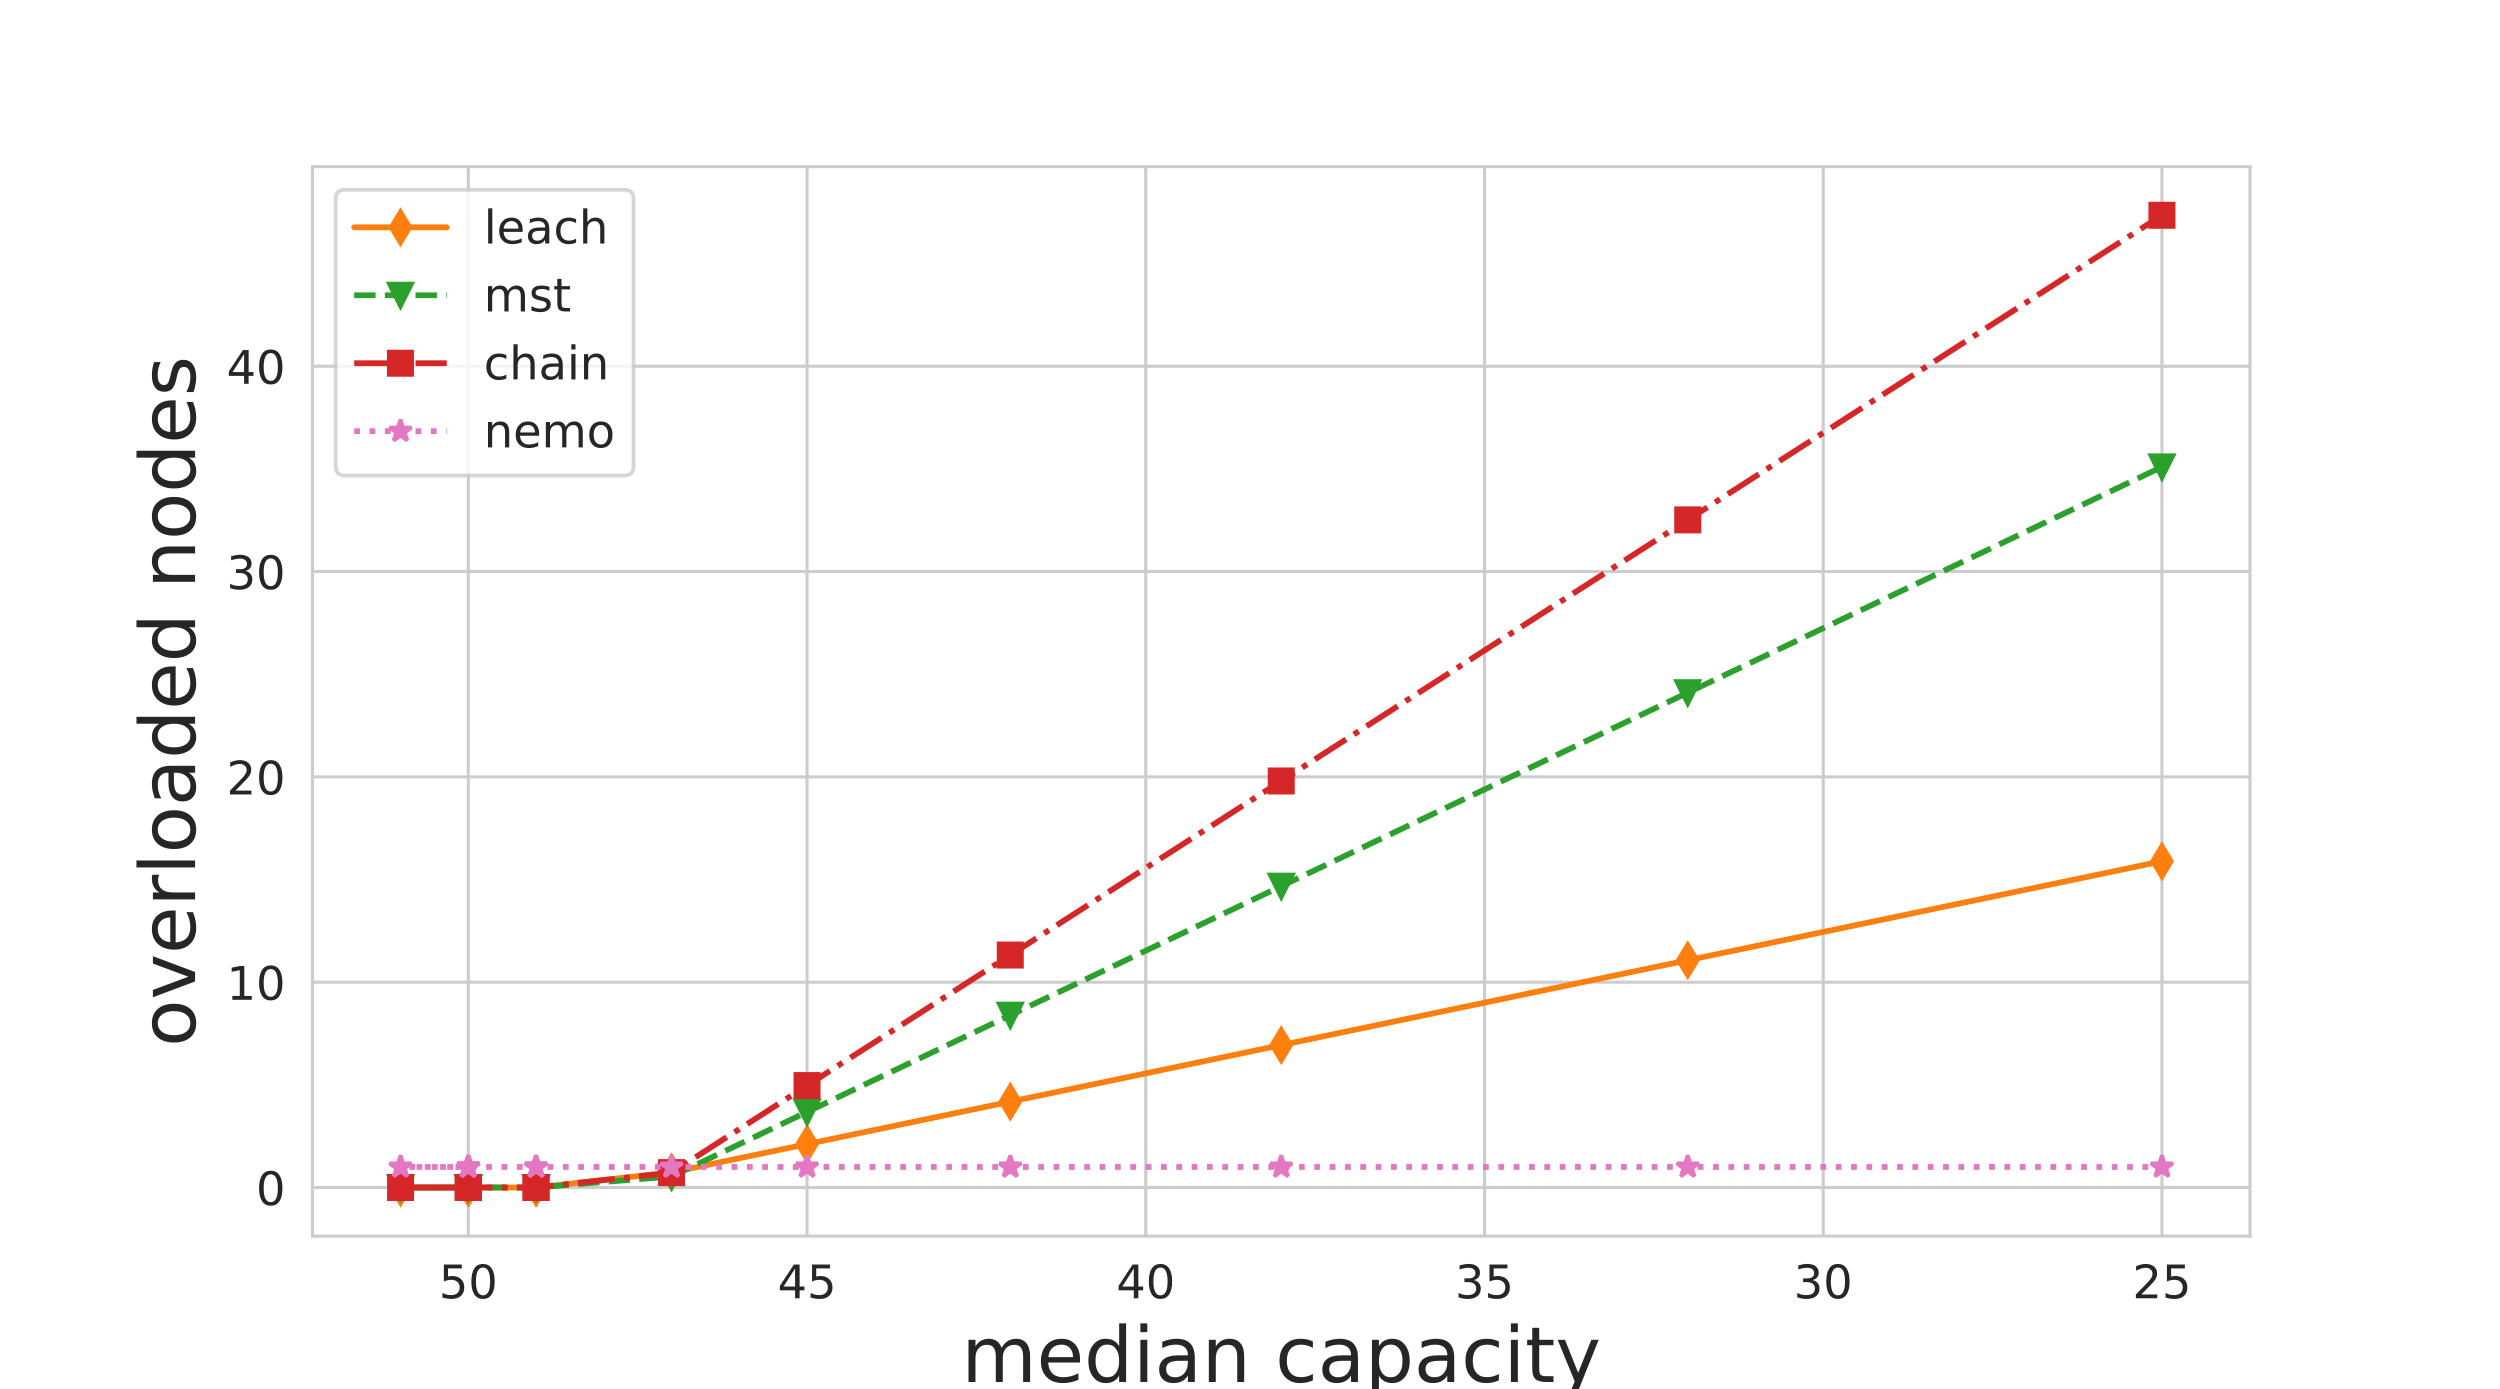
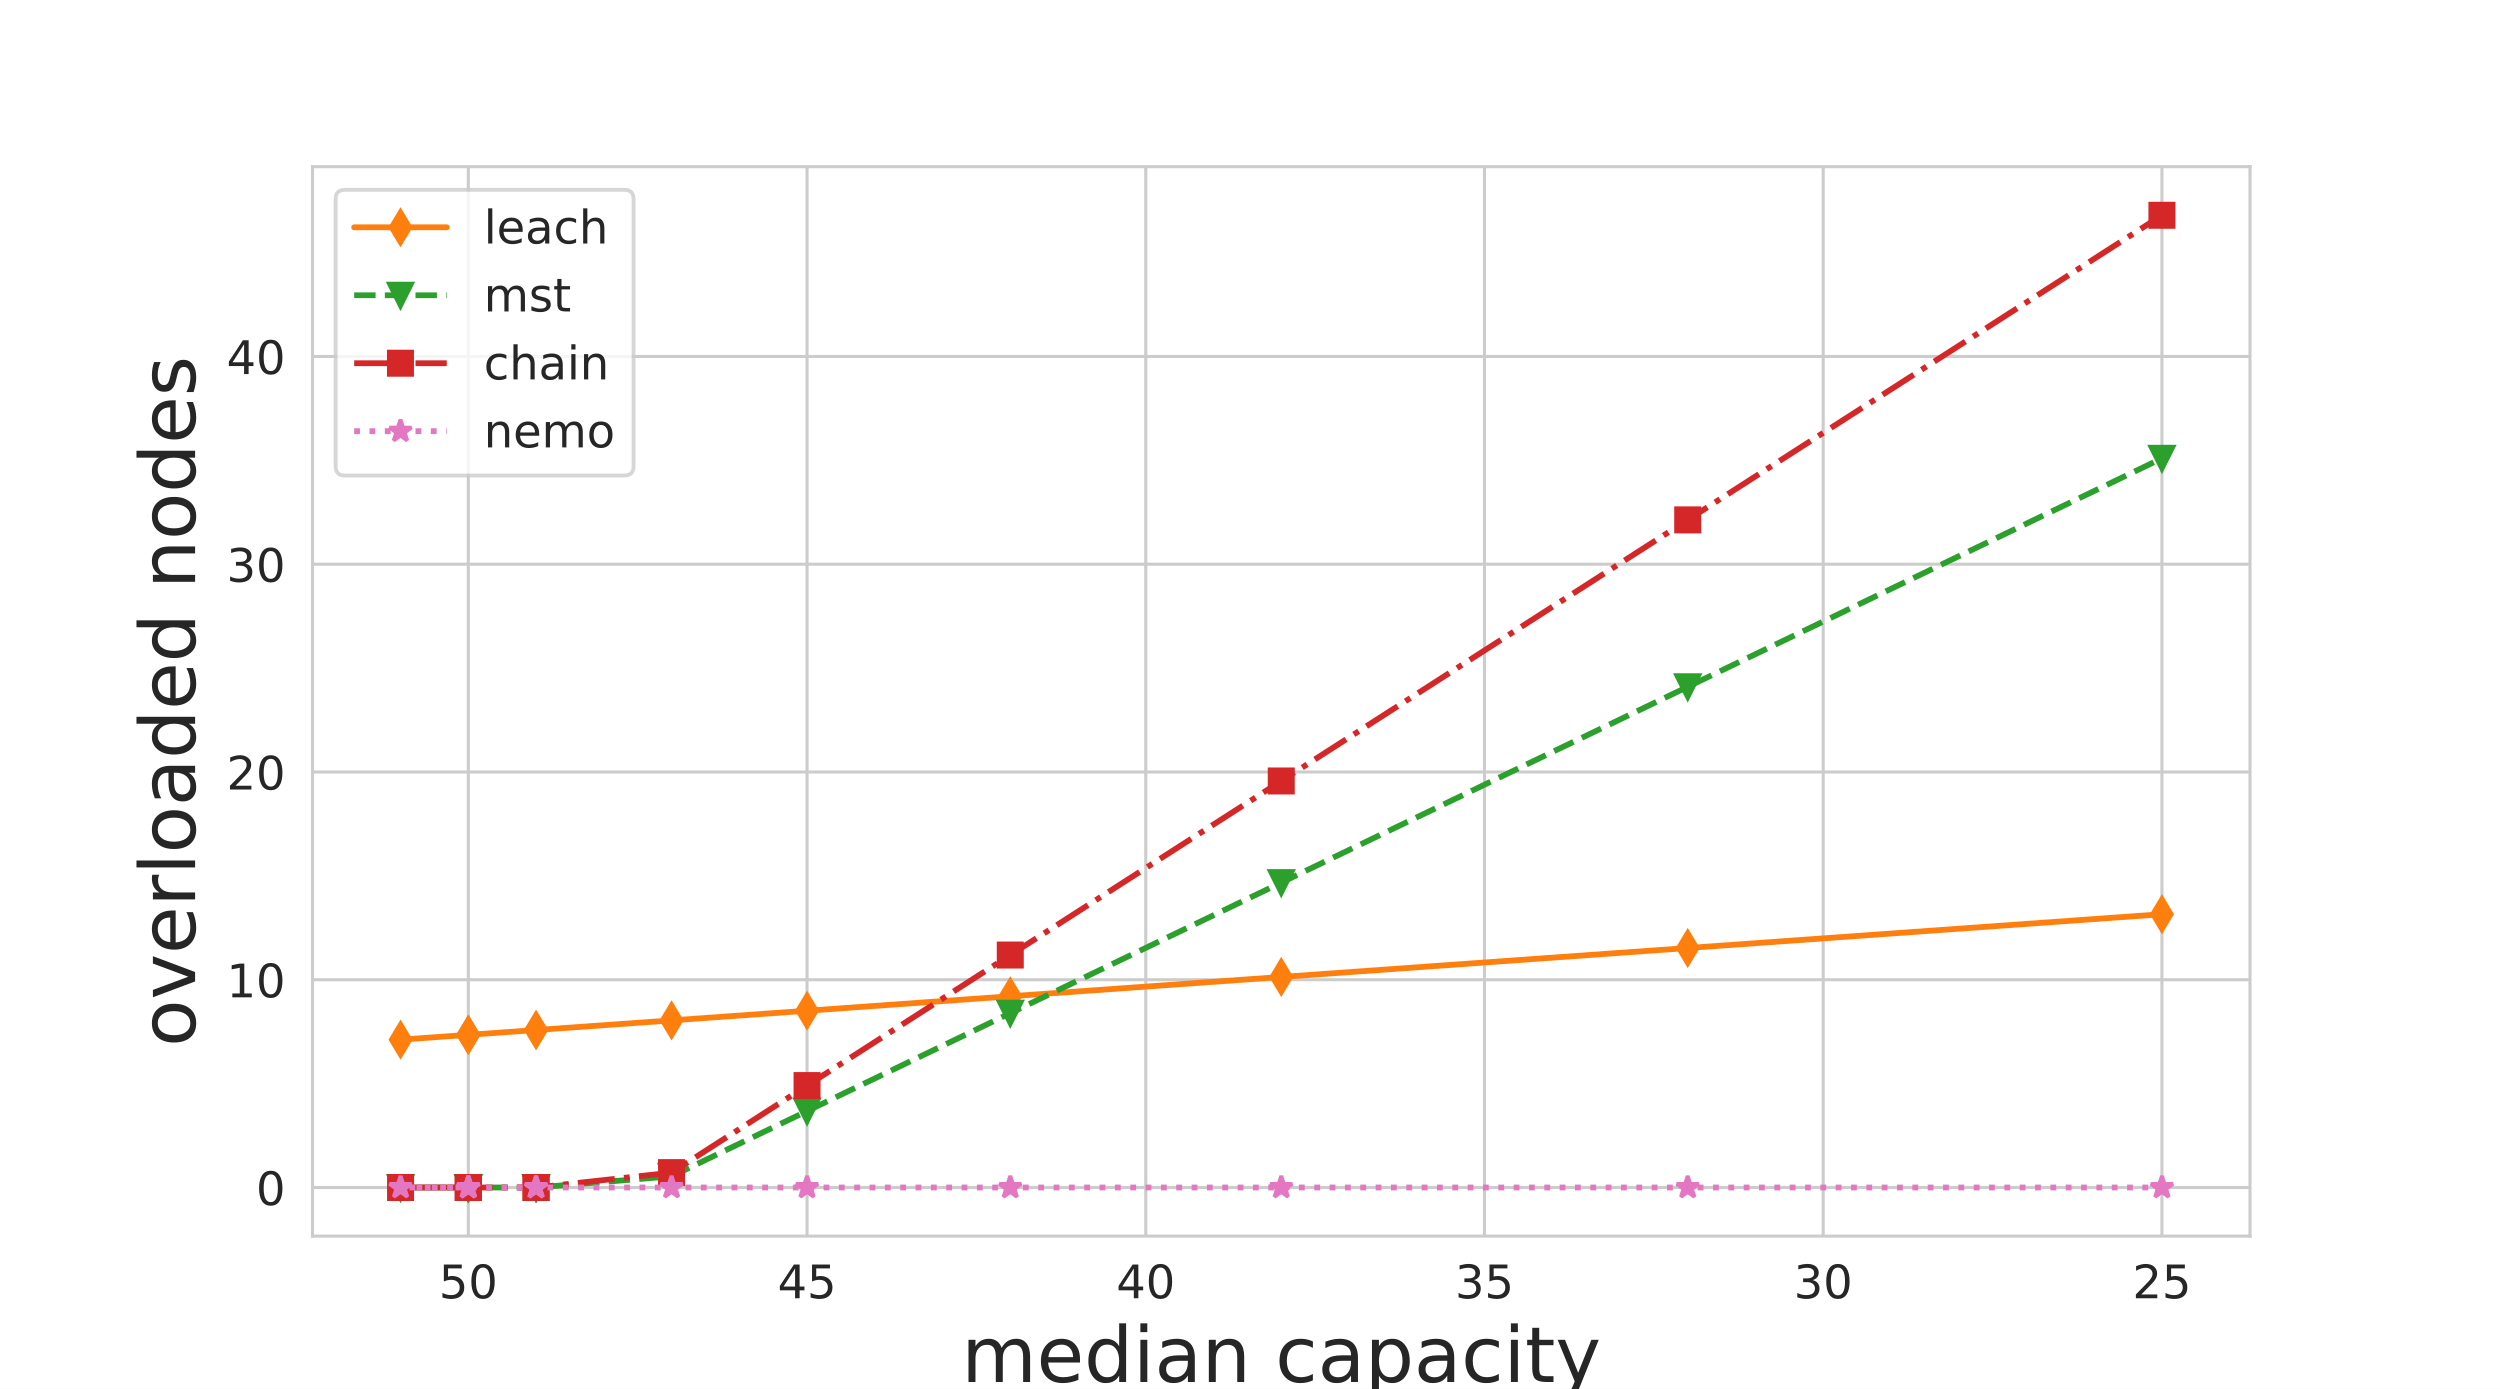
<svg xmlns="http://www.w3.org/2000/svg" xmlns:xlink="http://www.w3.org/1999/xlink" width="648pt" height="360pt" viewBox="0 0 648 360" version="1.1">
  <defs>
    <style type="text/css">*{stroke-linejoin: round; stroke-linecap: butt}</style>
  </defs>
  <g id="figure_1">
    <g id="patch_1">
      <path d="M 0 360  L 648 360  L 648 0  L 0 0  z " style="fill: #ffffff" />
    </g>
    <g id="axes_1">
      <g id="patch_2">
        <path d="M 81 320.4  L 583.2 320.4  L 583.2 43.2  L 81 43.2  z " style="fill: #ffffff" />
      </g>
      <g id="matplotlib.axis_1">
        <g id="xtick_1">
          <g id="line2d_1">
-             <path d="M 560.373 320.4  L 560.373 43.2  " clip-path="url(#p4b214f9a4f)" style="fill: none; stroke: #cccccc; stroke-width: 0.8; stroke-linecap: round" />
+             <path d="M 560.373 320.4  L 560.373 43.2  " clip-path="url(#p19c36b30d8)" style="fill: none; stroke: #cccccc; stroke-width: 0.8; stroke-linecap: round" />
          </g>
          <g id="text_1">
            <g style="fill: #262626" transform="translate(552.7377 336.5181) scale(0.12 -0.12)">
              <defs>
                <path id="DejaVuSans-32" d="M 1228 531  L 3431 531  L 3431 0  L 469 0  L 469 531  Q 828 903 1448 1529  Q 2069 2156 2228 2338  Q 2531 2678 2651 2914  Q 2772 3150 2772 3378  Q 2772 3750 2511 3984  Q 2250 4219 1831 4219  Q 1534 4219 1204 4116  Q 875 4013 500 3803  L 500 4441  Q 881 4594 1212 4672  Q 1544 4750 1819 4750  Q 2544 4750 2975 4387  Q 3406 4025 3406 3419  Q 3406 3131 3298 2873  Q 3191 2616 2906 2266  Q 2828 2175 2409 1742  Q 1991 1309 1228 531  z " transform="scale(0.015625)" />
                <path id="DejaVuSans-35" d="M 691 4666  L 3169 4666  L 3169 4134  L 1269 4134  L 1269 2991  Q 1406 3038 1543 3061  Q 1681 3084 1819 3084  Q 2600 3084 3056 2656  Q 3513 2228 3513 1497  Q 3513 744 3044 326  Q 2575 -91 1722 -91  Q 1428 -91 1123 -41  Q 819 9 494 109  L 494 744  Q 775 591 1075 516  Q 1375 441 1709 441  Q 2250 441 2565 725  Q 2881 1009 2881 1497  Q 2881 1984 2565 2268  Q 2250 2553 1709 2553  Q 1456 2553 1204 2497  Q 953 2441 691 2322  L 691 4666  z " transform="scale(0.015625)" />
              </defs>
              <use xlink:href="#DejaVuSans-32" />
              <use xlink:href="#DejaVuSans-35" x="63.623" />
            </g>
          </g>
        </g>
        <g id="xtick_2">
          <g id="line2d_2">
-             <path d="M 472.576 320.4  L 472.576 43.2  " clip-path="url(#p4b214f9a4f)" style="fill: none; stroke: #cccccc; stroke-width: 0.8; stroke-linecap: round" />
+             <path d="M 472.576 320.4  L 472.576 43.2  " clip-path="url(#p19c36b30d8)" style="fill: none; stroke: #cccccc; stroke-width: 0.8; stroke-linecap: round" />
          </g>
          <g id="text_2">
            <g style="fill: #262626" transform="translate(464.9405 336.5181) scale(0.12 -0.12)">
              <defs>
                <path id="DejaVuSans-33" d="M 2597 2516  Q 3050 2419 3304 2112  Q 3559 1806 3559 1356  Q 3559 666 3084 287  Q 2609 -91 1734 -91  Q 1441 -91 1130 -33  Q 819 25 488 141  L 488 750  Q 750 597 1062 519  Q 1375 441 1716 441  Q 2309 441 2620 675  Q 2931 909 2931 1356  Q 2931 1769 2642 2001  Q 2353 2234 1838 2234  L 1294 2234  L 1294 2753  L 1863 2753  Q 2328 2753 2575 2939  Q 2822 3125 2822 3475  Q 2822 3834 2567 4026  Q 2313 4219 1838 4219  Q 1578 4219 1281 4162  Q 984 4106 628 3988  L 628 4550  Q 988 4650 1302 4700  Q 1616 4750 1894 4750  Q 2613 4750 3031 4423  Q 3450 4097 3450 3541  Q 3450 3153 3228 2886  Q 3006 2619 2597 2516  z " transform="scale(0.015625)" />
                <path id="DejaVuSans-30" d="M 2034 4250  Q 1547 4250 1301 3770  Q 1056 3291 1056 2328  Q 1056 1369 1301 889  Q 1547 409 2034 409  Q 2525 409 2770 889  Q 3016 1369 3016 2328  Q 3016 3291 2770 3770  Q 2525 4250 2034 4250  z M 2034 4750  Q 2819 4750 3233 4129  Q 3647 3509 3647 2328  Q 3647 1150 3233 529  Q 2819 -91 2034 -91  Q 1250 -91 836 529  Q 422 1150 422 2328  Q 422 3509 836 4129  Q 1250 4750 2034 4750  z " transform="scale(0.015625)" />
              </defs>
              <use xlink:href="#DejaVuSans-33" />
              <use xlink:href="#DejaVuSans-30" x="63.623" />
            </g>
          </g>
        </g>
        <g id="xtick_3">
          <g id="line2d_3">
-             <path d="M 384.778 320.4  L 384.778 43.2  " clip-path="url(#p4b214f9a4f)" style="fill: none; stroke: #cccccc; stroke-width: 0.8; stroke-linecap: round" />
+             <path d="M 384.778 320.4  L 384.778 43.2  " clip-path="url(#p19c36b30d8)" style="fill: none; stroke: #cccccc; stroke-width: 0.8; stroke-linecap: round" />
          </g>
          <g id="text_3">
            <g style="fill: #262626" transform="translate(377.1433 336.5181) scale(0.12 -0.12)">
              <use xlink:href="#DejaVuSans-33" />
              <use xlink:href="#DejaVuSans-35" x="63.623" />
            </g>
          </g>
        </g>
        <g id="xtick_4">
          <g id="line2d_4">
-             <path d="M 296.981 320.4  L 296.981 43.2  " clip-path="url(#p4b214f9a4f)" style="fill: none; stroke: #cccccc; stroke-width: 0.8; stroke-linecap: round" />
+             <path d="M 296.981 320.4  L 296.981 43.2  " clip-path="url(#p19c36b30d8)" style="fill: none; stroke: #cccccc; stroke-width: 0.8; stroke-linecap: round" />
          </g>
          <g id="text_4">
            <g style="fill: #262626" transform="translate(289.3461 336.5181) scale(0.12 -0.12)">
              <defs>
                <path id="DejaVuSans-34" d="M 2419 4116  L 825 1625  L 2419 1625  L 2419 4116  z M 2253 4666  L 3047 4666  L 3047 1625  L 3713 1625  L 3713 1100  L 3047 1100  L 3047 0  L 2419 0  L 2419 1100  L 313 1100  L 313 1709  L 2253 4666  z " transform="scale(0.015625)" />
              </defs>
              <use xlink:href="#DejaVuSans-34" />
              <use xlink:href="#DejaVuSans-30" x="63.623" />
            </g>
          </g>
        </g>
        <g id="xtick_5">
          <g id="line2d_5">
-             <path d="M 209.184 320.4  L 209.184 43.2  " clip-path="url(#p4b214f9a4f)" style="fill: none; stroke: #cccccc; stroke-width: 0.8; stroke-linecap: round" />
+             <path d="M 209.184 320.4  L 209.184 43.2  " clip-path="url(#p19c36b30d8)" style="fill: none; stroke: #cccccc; stroke-width: 0.8; stroke-linecap: round" />
          </g>
          <g id="text_5">
            <g style="fill: #262626" transform="translate(201.5489 336.5181) scale(0.12 -0.12)">
              <use xlink:href="#DejaVuSans-34" />
              <use xlink:href="#DejaVuSans-35" x="63.623" />
            </g>
          </g>
        </g>
        <g id="xtick_6">
          <g id="line2d_6">
-             <path d="M 121.387 320.4  L 121.387 43.2  " clip-path="url(#p4b214f9a4f)" style="fill: none; stroke: #cccccc; stroke-width: 0.8; stroke-linecap: round" />
+             <path d="M 121.387 320.4  L 121.387 43.2  " clip-path="url(#p19c36b30d8)" style="fill: none; stroke: #cccccc; stroke-width: 0.8; stroke-linecap: round" />
          </g>
          <g id="text_6">
            <g style="fill: #262626" transform="translate(113.7517 336.5181) scale(0.12 -0.12)">
              <use xlink:href="#DejaVuSans-35" />
              <use xlink:href="#DejaVuSans-30" x="63.623" />
            </g>
          </g>
        </g>
        <g id="text_7">
          <g style="fill: #262626" transform="translate(249.2172 358.2106) scale(0.2 -0.2)">
            <defs>
              <path id="DejaVuSans-6d" d="M 3328 2828  Q 3544 3216 3844 3400  Q 4144 3584 4550 3584  Q 5097 3584 5394 3201  Q 5691 2819 5691 2113  L 5691 0  L 5113 0  L 5113 2094  Q 5113 2597 4934 2840  Q 4756 3084 4391 3084  Q 3944 3084 3684 2787  Q 3425 2491 3425 1978  L 3425 0  L 2847 0  L 2847 2094  Q 2847 2600 2669 2842  Q 2491 3084 2119 3084  Q 1678 3084 1418 2786  Q 1159 2488 1159 1978  L 1159 0  L 581 0  L 581 3500  L 1159 3500  L 1159 2956  Q 1356 3278 1631 3431  Q 1906 3584 2284 3584  Q 2666 3584 2933 3390  Q 3200 3197 3328 2828  z " transform="scale(0.015625)" />
              <path id="DejaVuSans-65" d="M 3597 1894  L 3597 1613  L 953 1613  Q 991 1019 1311 708  Q 1631 397 2203 397  Q 2534 397 2845 478  Q 3156 559 3463 722  L 3463 178  Q 3153 47 2828 -22  Q 2503 -91 2169 -91  Q 1331 -91 842 396  Q 353 884 353 1716  Q 353 2575 817 3079  Q 1281 3584 2069 3584  Q 2775 3584 3186 3129  Q 3597 2675 3597 1894  z M 3022 2063  Q 3016 2534 2758 2815  Q 2500 3097 2075 3097  Q 1594 3097 1305 2825  Q 1016 2553 972 2059  L 3022 2063  z " transform="scale(0.015625)" />
              <path id="DejaVuSans-64" d="M 2906 2969  L 2906 4863  L 3481 4863  L 3481 0  L 2906 0  L 2906 525  Q 2725 213 2448 61  Q 2172 -91 1784 -91  Q 1150 -91 751 415  Q 353 922 353 1747  Q 353 2572 751 3078  Q 1150 3584 1784 3584  Q 2172 3584 2448 3432  Q 2725 3281 2906 2969  z M 947 1747  Q 947 1113 1208 752  Q 1469 391 1925 391  Q 2381 391 2643 752  Q 2906 1113 2906 1747  Q 2906 2381 2643 2742  Q 2381 3103 1925 3103  Q 1469 3103 1208 2742  Q 947 2381 947 1747  z " transform="scale(0.015625)" />
              <path id="DejaVuSans-69" d="M 603 3500  L 1178 3500  L 1178 0  L 603 0  L 603 3500  z M 603 4863  L 1178 4863  L 1178 4134  L 603 4134  L 603 4863  z " transform="scale(0.015625)" />
              <path id="DejaVuSans-61" d="M 2194 1759  Q 1497 1759 1228 1600  Q 959 1441 959 1056  Q 959 750 1161 570  Q 1363 391 1709 391  Q 2188 391 2477 730  Q 2766 1069 2766 1631  L 2766 1759  L 2194 1759  z M 3341 1997  L 3341 0  L 2766 0  L 2766 531  Q 2569 213 2275 61  Q 1981 -91 1556 -91  Q 1019 -91 701 211  Q 384 513 384 1019  Q 384 1609 779 1909  Q 1175 2209 1959 2209  L 2766 2209  L 2766 2266  Q 2766 2663 2505 2880  Q 2244 3097 1772 3097  Q 1472 3097 1187 3025  Q 903 2953 641 2809  L 641 3341  Q 956 3463 1253 3523  Q 1550 3584 1831 3584  Q 2591 3584 2966 3190  Q 3341 2797 3341 1997  z " transform="scale(0.015625)" />
              <path id="DejaVuSans-6e" d="M 3513 2113  L 3513 0  L 2938 0  L 2938 2094  Q 2938 2591 2744 2837  Q 2550 3084 2163 3084  Q 1697 3084 1428 2787  Q 1159 2491 1159 1978  L 1159 0  L 581 0  L 581 3500  L 1159 3500  L 1159 2956  Q 1366 3272 1645 3428  Q 1925 3584 2291 3584  Q 2894 3584 3203 3211  Q 3513 2838 3513 2113  z " transform="scale(0.015625)" />
              <path id="DejaVuSans-20" transform="scale(0.015625)" />
              <path id="DejaVuSans-63" d="M 3122 3366  L 3122 2828  Q 2878 2963 2633 3030  Q 2388 3097 2138 3097  Q 1578 3097 1268 2742  Q 959 2388 959 1747  Q 959 1106 1268 751  Q 1578 397 2138 397  Q 2388 397 2633 464  Q 2878 531 3122 666  L 3122 134  Q 2881 22 2623 -34  Q 2366 -91 2075 -91  Q 1284 -91 818 406  Q 353 903 353 1747  Q 353 2603 823 3093  Q 1294 3584 2113 3584  Q 2378 3584 2631 3529  Q 2884 3475 3122 3366  z " transform="scale(0.015625)" />
              <path id="DejaVuSans-70" d="M 1159 525  L 1159 -1331  L 581 -1331  L 581 3500  L 1159 3500  L 1159 2969  Q 1341 3281 1617 3432  Q 1894 3584 2278 3584  Q 2916 3584 3314 3078  Q 3713 2572 3713 1747  Q 3713 922 3314 415  Q 2916 -91 2278 -91  Q 1894 -91 1617 61  Q 1341 213 1159 525  z M 3116 1747  Q 3116 2381 2855 2742  Q 2594 3103 2138 3103  Q 1681 3103 1420 2742  Q 1159 2381 1159 1747  Q 1159 1113 1420 752  Q 1681 391 2138 391  Q 2594 391 2855 752  Q 3116 1113 3116 1747  z " transform="scale(0.015625)" />
              <path id="DejaVuSans-74" d="M 1172 4494  L 1172 3500  L 2356 3500  L 2356 3053  L 1172 3053  L 1172 1153  Q 1172 725 1289 603  Q 1406 481 1766 481  L 2356 481  L 2356 0  L 1766 0  Q 1100 0 847 248  Q 594 497 594 1153  L 594 3053  L 172 3053  L 172 3500  L 594 3500  L 594 4494  L 1172 4494  z " transform="scale(0.015625)" />
              <path id="DejaVuSans-79" d="M 2059 -325  Q 1816 -950 1584 -1140  Q 1353 -1331 966 -1331  L 506 -1331  L 506 -850  L 844 -850  Q 1081 -850 1212 -737  Q 1344 -625 1503 -206  L 1606 56  L 191 3500  L 800 3500  L 1894 763  L 2988 3500  L 3597 3500  L 2059 -325  z " transform="scale(0.015625)" />
            </defs>
            <use xlink:href="#DejaVuSans-6d" />
            <use xlink:href="#DejaVuSans-65" x="97.412" />
            <use xlink:href="#DejaVuSans-64" x="158.936" />
            <use xlink:href="#DejaVuSans-69" x="222.412" />
            <use xlink:href="#DejaVuSans-61" x="250.195" />
            <use xlink:href="#DejaVuSans-6e" x="311.475" />
            <use xlink:href="#DejaVuSans-20" x="374.854" />
            <use xlink:href="#DejaVuSans-63" x="406.641" />
            <use xlink:href="#DejaVuSans-61" x="461.621" />
            <use xlink:href="#DejaVuSans-70" x="522.9" />
            <use xlink:href="#DejaVuSans-61" x="586.377" />
            <use xlink:href="#DejaVuSans-63" x="647.656" />
            <use xlink:href="#DejaVuSans-69" x="702.637" />
            <use xlink:href="#DejaVuSans-74" x="730.42" />
            <use xlink:href="#DejaVuSans-79" x="769.629" />
          </g>
        </g>
      </g>
      <g id="matplotlib.axis_2">
        <g id="ytick_1">
          <g id="line2d_7">
-             <path d="M 81 307.8  L 583.2 307.8  " clip-path="url(#p4b214f9a4f)" style="fill: none; stroke: #cccccc; stroke-width: 0.8; stroke-linecap: round" />
+             <path d="M 81 307.8  L 583.2 307.8  " clip-path="url(#p19c36b30d8)" style="fill: none; stroke: #cccccc; stroke-width: 0.8; stroke-linecap: round" />
          </g>
          <g id="text_8">
            <g style="fill: #262626" transform="translate(66.365 312.3591) scale(0.12 -0.12)">
              <use xlink:href="#DejaVuSans-30" />
            </g>
          </g>
        </g>
        <g id="ytick_2">
          <g id="line2d_8">
-             <path d="M 81 254.582  L 583.2 254.582  " clip-path="url(#p4b214f9a4f)" style="fill: none; stroke: #cccccc; stroke-width: 0.8; stroke-linecap: round" />
+             <path d="M 81 253.948  L 583.2 253.948  " clip-path="url(#p19c36b30d8)" style="fill: none; stroke: #cccccc; stroke-width: 0.8; stroke-linecap: round" />
          </g>
          <g id="text_9">
-             <g style="fill: #262626" transform="translate(58.73 259.141) scale(0.12 -0.12)">
+             <g style="fill: #262626" transform="translate(58.73 258.5075) scale(0.12 -0.12)">
              <defs>
                <path id="DejaVuSans-31" d="M 794 531  L 1825 531  L 1825 4091  L 703 3866  L 703 4441  L 1819 4666  L 2450 4666  L 2450 531  L 3481 531  L 3481 0  L 794 0  L 794 531  z " transform="scale(0.015625)" />
              </defs>
              <use xlink:href="#DejaVuSans-31" />
              <use xlink:href="#DejaVuSans-30" x="63.623" />
            </g>
          </g>
        </g>
        <g id="ytick_3">
          <g id="line2d_9">
-             <path d="M 81 201.364  L 583.2 201.364  " clip-path="url(#p4b214f9a4f)" style="fill: none; stroke: #cccccc; stroke-width: 0.8; stroke-linecap: round" />
+             <path d="M 81 200.097  L 583.2 200.097  " clip-path="url(#p19c36b30d8)" style="fill: none; stroke: #cccccc; stroke-width: 0.8; stroke-linecap: round" />
          </g>
          <g id="text_10">
-             <g style="fill: #262626" transform="translate(58.73 205.923) scale(0.12 -0.12)">
+             <g style="fill: #262626" transform="translate(58.73 204.6559) scale(0.12 -0.12)">
              <use xlink:href="#DejaVuSans-32" />
              <use xlink:href="#DejaVuSans-30" x="63.623" />
            </g>
          </g>
        </g>
        <g id="ytick_4">
          <g id="line2d_10">
-             <path d="M 81 148.146  L 583.2 148.146  " clip-path="url(#p4b214f9a4f)" style="fill: none; stroke: #cccccc; stroke-width: 0.8; stroke-linecap: round" />
+             <path d="M 81 146.245  L 583.2 146.245  " clip-path="url(#p19c36b30d8)" style="fill: none; stroke: #cccccc; stroke-width: 0.8; stroke-linecap: round" />
          </g>
          <g id="text_11">
-             <g style="fill: #262626" transform="translate(58.73 152.7049) scale(0.12 -0.12)">
+             <g style="fill: #262626" transform="translate(58.73 150.8043) scale(0.12 -0.12)">
              <use xlink:href="#DejaVuSans-33" />
              <use xlink:href="#DejaVuSans-30" x="63.623" />
            </g>
          </g>
        </g>
        <g id="ytick_5">
          <g id="line2d_11">
-             <path d="M 81 94.928  L 583.2 94.928  " clip-path="url(#p4b214f9a4f)" style="fill: none; stroke: #cccccc; stroke-width: 0.8; stroke-linecap: round" />
+             <path d="M 81 92.394  L 583.2 92.394  " clip-path="url(#p19c36b30d8)" style="fill: none; stroke: #cccccc; stroke-width: 0.8; stroke-linecap: round" />
          </g>
          <g id="text_12">
-             <g style="fill: #262626" transform="translate(58.73 99.4869) scale(0.12 -0.12)">
+             <g style="fill: #262626" transform="translate(58.73 96.9527) scale(0.12 -0.12)">
              <use xlink:href="#DejaVuSans-34" />
              <use xlink:href="#DejaVuSans-30" x="63.623" />
            </g>
          </g>
        </g>
        <g id="text_13">
          <g style="fill: #262626" transform="translate(50.57062 271.3219) rotate(-90) scale(0.2 -0.2)">
            <defs>
              <path id="DejaVuSans-6f" d="M 1959 3097  Q 1497 3097 1228 2736  Q 959 2375 959 1747  Q 959 1119 1226 758  Q 1494 397 1959 397  Q 2419 397 2687 759  Q 2956 1122 2956 1747  Q 2956 2369 2687 2733  Q 2419 3097 1959 3097  z M 1959 3584  Q 2709 3584 3137 3096  Q 3566 2609 3566 1747  Q 3566 888 3137 398  Q 2709 -91 1959 -91  Q 1206 -91 779 398  Q 353 888 353 1747  Q 353 2609 779 3096  Q 1206 3584 1959 3584  z " transform="scale(0.015625)" />
              <path id="DejaVuSans-76" d="M 191 3500  L 800 3500  L 1894 563  L 2988 3500  L 3597 3500  L 2284 0  L 1503 0  L 191 3500  z " transform="scale(0.015625)" />
              <path id="DejaVuSans-72" d="M 2631 2963  Q 2534 3019 2420 3045  Q 2306 3072 2169 3072  Q 1681 3072 1420 2755  Q 1159 2438 1159 1844  L 1159 0  L 581 0  L 581 3500  L 1159 3500  L 1159 2956  Q 1341 3275 1631 3429  Q 1922 3584 2338 3584  Q 2397 3584 2469 3576  Q 2541 3569 2628 3553  L 2631 2963  z " transform="scale(0.015625)" />
              <path id="DejaVuSans-6c" d="M 603 4863  L 1178 4863  L 1178 0  L 603 0  L 603 4863  z " transform="scale(0.015625)" />
              <path id="DejaVuSans-73" d="M 2834 3397  L 2834 2853  Q 2591 2978 2328 3040  Q 2066 3103 1784 3103  Q 1356 3103 1142 2972  Q 928 2841 928 2578  Q 928 2378 1081 2264  Q 1234 2150 1697 2047  L 1894 2003  Q 2506 1872 2764 1633  Q 3022 1394 3022 966  Q 3022 478 2636 193  Q 2250 -91 1575 -91  Q 1294 -91 989 -36  Q 684 19 347 128  L 347 722  Q 666 556 975 473  Q 1284 391 1588 391  Q 1994 391 2212 530  Q 2431 669 2431 922  Q 2431 1156 2273 1281  Q 2116 1406 1581 1522  L 1381 1569  Q 847 1681 609 1914  Q 372 2147 372 2553  Q 372 3047 722 3315  Q 1072 3584 1716 3584  Q 2034 3584 2315 3537  Q 2597 3491 2834 3397  z " transform="scale(0.015625)" />
            </defs>
            <use xlink:href="#DejaVuSans-6f" />
            <use xlink:href="#DejaVuSans-76" x="61.182" />
            <use xlink:href="#DejaVuSans-65" x="120.361" />
            <use xlink:href="#DejaVuSans-72" x="181.885" />
            <use xlink:href="#DejaVuSans-6c" x="222.998" />
            <use xlink:href="#DejaVuSans-6f" x="250.781" />
            <use xlink:href="#DejaVuSans-61" x="311.963" />
            <use xlink:href="#DejaVuSans-64" x="373.242" />
            <use xlink:href="#DejaVuSans-65" x="436.719" />
            <use xlink:href="#DejaVuSans-64" x="498.242" />
            <use xlink:href="#DejaVuSans-20" x="561.719" />
            <use xlink:href="#DejaVuSans-6e" x="593.506" />
            <use xlink:href="#DejaVuSans-6f" x="656.885" />
            <use xlink:href="#DejaVuSans-64" x="718.066" />
            <use xlink:href="#DejaVuSans-65" x="781.543" />
            <use xlink:href="#DejaVuSans-73" x="843.066" />
          </g>
        </g>
      </g>
      <g id="line2d_12">
-         <path d="M 121.387 307.8  L 121.387 307.8  L 103.827 307.8  L 121.387 307.8  L 138.946 307.8  L 138.946 307.8  L 174.065 303.873  L 209.184 296.542  L 261.862 285.546  L 332.1 270.883  L 437.457 248.89  L 560.373 223.231  " clip-path="url(#p4b214f9a4f)" style="fill: none; stroke: #ff7f0e; stroke-width: 1.5; stroke-linecap: round" />
+         <path d="M 121.387 268.228  L 121.387 268.228  L 103.827 269.478  L 121.387 268.228  L 138.946 266.977  L 138.946 266.977  L 174.065 264.476  L 209.184 261.975  L 261.862 258.224  L 332.1 253.222  L 437.457 245.718  L 560.373 236.965  " clip-path="url(#p19c36b30d8)" style="fill: none; stroke: #ff7f0e; stroke-width: 1.5; stroke-linecap: round" />
        <defs>
-           <path id="m9a88b2b3ea" d="M -0 4.243  L 2.546 0  L 0 -4.243  L -2.546 -0  z " style="stroke: #ff7f0e; stroke-linejoin: miter" />
+           <path id="m3647483701" d="M -0 4.243  L 2.546 0  L 0 -4.243  L -2.546 -0  z " style="stroke: #ff7f0e; stroke-linejoin: miter" />
        </defs>
-         <g clip-path="url(#p4b214f9a4f)">
-           <use xlink:href="#m9a88b2b3ea" x="121.387" y="307.8" style="fill: #ff7f0e; stroke: #ff7f0e; stroke-linejoin: miter" />
-           <use xlink:href="#m9a88b2b3ea" x="121.387" y="307.8" style="fill: #ff7f0e; stroke: #ff7f0e; stroke-linejoin: miter" />
-           <use xlink:href="#m9a88b2b3ea" x="103.827" y="307.8" style="fill: #ff7f0e; stroke: #ff7f0e; stroke-linejoin: miter" />
-           <use xlink:href="#m9a88b2b3ea" x="121.387" y="307.8" style="fill: #ff7f0e; stroke: #ff7f0e; stroke-linejoin: miter" />
-           <use xlink:href="#m9a88b2b3ea" x="138.946" y="307.8" style="fill: #ff7f0e; stroke: #ff7f0e; stroke-linejoin: miter" />
-           <use xlink:href="#m9a88b2b3ea" x="138.946" y="307.8" style="fill: #ff7f0e; stroke: #ff7f0e; stroke-linejoin: miter" />
-           <use xlink:href="#m9a88b2b3ea" x="174.065" y="303.873" style="fill: #ff7f0e; stroke: #ff7f0e; stroke-linejoin: miter" />
-           <use xlink:href="#m9a88b2b3ea" x="209.184" y="296.542" style="fill: #ff7f0e; stroke: #ff7f0e; stroke-linejoin: miter" />
-           <use xlink:href="#m9a88b2b3ea" x="261.862" y="285.546" style="fill: #ff7f0e; stroke: #ff7f0e; stroke-linejoin: miter" />
-           <use xlink:href="#m9a88b2b3ea" x="332.1" y="270.883" style="fill: #ff7f0e; stroke: #ff7f0e; stroke-linejoin: miter" />
-           <use xlink:href="#m9a88b2b3ea" x="437.457" y="248.89" style="fill: #ff7f0e; stroke: #ff7f0e; stroke-linejoin: miter" />
-           <use xlink:href="#m9a88b2b3ea" x="560.373" y="223.231" style="fill: #ff7f0e; stroke: #ff7f0e; stroke-linejoin: miter" />
+         <g clip-path="url(#p19c36b30d8)">
+           <use xlink:href="#m3647483701" x="121.387" y="268.228" style="fill: #ff7f0e; stroke: #ff7f0e; stroke-linejoin: miter" />
+           <use xlink:href="#m3647483701" x="121.387" y="268.228" style="fill: #ff7f0e; stroke: #ff7f0e; stroke-linejoin: miter" />
+           <use xlink:href="#m3647483701" x="103.827" y="269.478" style="fill: #ff7f0e; stroke: #ff7f0e; stroke-linejoin: miter" />
+           <use xlink:href="#m3647483701" x="121.387" y="268.228" style="fill: #ff7f0e; stroke: #ff7f0e; stroke-linejoin: miter" />
+           <use xlink:href="#m3647483701" x="138.946" y="266.977" style="fill: #ff7f0e; stroke: #ff7f0e; stroke-linejoin: miter" />
+           <use xlink:href="#m3647483701" x="138.946" y="266.977" style="fill: #ff7f0e; stroke: #ff7f0e; stroke-linejoin: miter" />
+           <use xlink:href="#m3647483701" x="174.065" y="264.476" style="fill: #ff7f0e; stroke: #ff7f0e; stroke-linejoin: miter" />
+           <use xlink:href="#m3647483701" x="209.184" y="261.975" style="fill: #ff7f0e; stroke: #ff7f0e; stroke-linejoin: miter" />
+           <use xlink:href="#m3647483701" x="261.862" y="258.224" style="fill: #ff7f0e; stroke: #ff7f0e; stroke-linejoin: miter" />
+           <use xlink:href="#m3647483701" x="332.1" y="253.222" style="fill: #ff7f0e; stroke: #ff7f0e; stroke-linejoin: miter" />
+           <use xlink:href="#m3647483701" x="437.457" y="245.718" style="fill: #ff7f0e; stroke: #ff7f0e; stroke-linejoin: miter" />
+           <use xlink:href="#m3647483701" x="560.373" y="236.965" style="fill: #ff7f0e; stroke: #ff7f0e; stroke-linejoin: miter" />
        </g>
      </g>
      <g id="line2d_13">
-         <path d="M 121.387 307.8  L 121.387 307.8  L 103.827 307.8  L 121.387 307.8  L 138.946 307.8  L 138.946 307.8  L 174.065 304.94  L 209.184 288.22  L 261.862 263.141  L 332.1 229.701  L 437.457 179.542  L 560.373 121.024  " clip-path="url(#p4b214f9a4f)" style="fill: none; stroke-dasharray: 5.55,2.4; stroke-dashoffset: 0; stroke: #2ca02c; stroke-width: 1.5" />
+         <path d="M 121.387 307.8  L 121.387 307.8  L 103.827 307.8  L 121.387 307.8  L 138.946 307.8  L 138.946 307.8  L 174.065 304.906  L 209.184 287.987  L 261.862 262.609  L 332.1 228.772  L 437.457 178.016  L 560.373 118.8  " clip-path="url(#p19c36b30d8)" style="fill: none; stroke-dasharray: 5.55,2.4; stroke-dashoffset: 0; stroke: #2ca02c; stroke-width: 1.5" />
        <defs>
-           <path id="mac6f9a2f1a" d="M -0 3  L 3 -3  L -3 -3  z " style="stroke: #2ca02c; stroke-linejoin: miter" />
+           <path id="mc74412f7f6" d="M -0 3  L 3 -3  L -3 -3  z " style="stroke: #2ca02c; stroke-linejoin: miter" />
        </defs>
-         <g clip-path="url(#p4b214f9a4f)">
-           <use xlink:href="#mac6f9a2f1a" x="121.387" y="307.8" style="fill: #2ca02c; stroke: #2ca02c; stroke-linejoin: miter" />
-           <use xlink:href="#mac6f9a2f1a" x="121.387" y="307.8" style="fill: #2ca02c; stroke: #2ca02c; stroke-linejoin: miter" />
-           <use xlink:href="#mac6f9a2f1a" x="103.827" y="307.8" style="fill: #2ca02c; stroke: #2ca02c; stroke-linejoin: miter" />
-           <use xlink:href="#mac6f9a2f1a" x="121.387" y="307.8" style="fill: #2ca02c; stroke: #2ca02c; stroke-linejoin: miter" />
-           <use xlink:href="#mac6f9a2f1a" x="138.946" y="307.8" style="fill: #2ca02c; stroke: #2ca02c; stroke-linejoin: miter" />
-           <use xlink:href="#mac6f9a2f1a" x="138.946" y="307.8" style="fill: #2ca02c; stroke: #2ca02c; stroke-linejoin: miter" />
-           <use xlink:href="#mac6f9a2f1a" x="174.065" y="304.94" style="fill: #2ca02c; stroke: #2ca02c; stroke-linejoin: miter" />
-           <use xlink:href="#mac6f9a2f1a" x="209.184" y="288.22" style="fill: #2ca02c; stroke: #2ca02c; stroke-linejoin: miter" />
-           <use xlink:href="#mac6f9a2f1a" x="261.862" y="263.141" style="fill: #2ca02c; stroke: #2ca02c; stroke-linejoin: miter" />
-           <use xlink:href="#mac6f9a2f1a" x="332.1" y="229.701" style="fill: #2ca02c; stroke: #2ca02c; stroke-linejoin: miter" />
-           <use xlink:href="#mac6f9a2f1a" x="437.457" y="179.542" style="fill: #2ca02c; stroke: #2ca02c; stroke-linejoin: miter" />
-           <use xlink:href="#mac6f9a2f1a" x="560.373" y="121.024" style="fill: #2ca02c; stroke: #2ca02c; stroke-linejoin: miter" />
+         <g clip-path="url(#p19c36b30d8)">
+           <use xlink:href="#mc74412f7f6" x="121.387" y="307.8" style="fill: #2ca02c; stroke: #2ca02c; stroke-linejoin: miter" />
+           <use xlink:href="#mc74412f7f6" x="121.387" y="307.8" style="fill: #2ca02c; stroke: #2ca02c; stroke-linejoin: miter" />
+           <use xlink:href="#mc74412f7f6" x="103.827" y="307.8" style="fill: #2ca02c; stroke: #2ca02c; stroke-linejoin: miter" />
+           <use xlink:href="#mc74412f7f6" x="121.387" y="307.8" style="fill: #2ca02c; stroke: #2ca02c; stroke-linejoin: miter" />
+           <use xlink:href="#mc74412f7f6" x="138.946" y="307.8" style="fill: #2ca02c; stroke: #2ca02c; stroke-linejoin: miter" />
+           <use xlink:href="#mc74412f7f6" x="138.946" y="307.8" style="fill: #2ca02c; stroke: #2ca02c; stroke-linejoin: miter" />
+           <use xlink:href="#mc74412f7f6" x="174.065" y="304.906" style="fill: #2ca02c; stroke: #2ca02c; stroke-linejoin: miter" />
+           <use xlink:href="#mc74412f7f6" x="209.184" y="287.987" style="fill: #2ca02c; stroke: #2ca02c; stroke-linejoin: miter" />
+           <use xlink:href="#mc74412f7f6" x="261.862" y="262.609" style="fill: #2ca02c; stroke: #2ca02c; stroke-linejoin: miter" />
+           <use xlink:href="#mc74412f7f6" x="332.1" y="228.772" style="fill: #2ca02c; stroke: #2ca02c; stroke-linejoin: miter" />
+           <use xlink:href="#mc74412f7f6" x="437.457" y="178.016" style="fill: #2ca02c; stroke: #2ca02c; stroke-linejoin: miter" />
+           <use xlink:href="#mc74412f7f6" x="560.373" y="118.8" style="fill: #2ca02c; stroke: #2ca02c; stroke-linejoin: miter" />
        </g>
      </g>
      <g id="line2d_14">
-         <path d="M 121.387 307.8  L 121.387 307.8  L 103.827 307.8  L 121.387 307.8  L 138.946 307.8  L 138.946 307.8  L 174.065 303.941  L 209.184 281.383  L 261.862 247.546  L 332.1 202.429  L 437.457 134.754  L 560.373 55.8  " clip-path="url(#p4b214f9a4f)" style="fill: none; stroke-dasharray: 9.6,2.4,1.5,2.4; stroke-dashoffset: 0; stroke: #d62728; stroke-width: 1.5" />
+         <path d="M 121.387 307.8  L 121.387 307.8  L 103.827 307.8  L 121.387 307.8  L 138.946 307.8  L 138.946 307.8  L 174.065 303.941  L 209.184 281.383  L 261.862 247.546  L 332.1 202.429  L 437.457 134.754  L 560.373 55.8  " clip-path="url(#p19c36b30d8)" style="fill: none; stroke-dasharray: 9.6,2.4,1.5,2.4; stroke-dashoffset: 0; stroke: #d62728; stroke-width: 1.5" />
        <defs>
-           <path id="mc1011b8964" d="M -3 3  L 3 3  L 3 -3  L -3 -3  z " style="stroke: #d62728; stroke-linejoin: miter" />
+           <path id="m8ba7d67e50" d="M -3 3  L 3 3  L 3 -3  L -3 -3  z " style="stroke: #d62728; stroke-linejoin: miter" />
        </defs>
-         <g clip-path="url(#p4b214f9a4f)">
-           <use xlink:href="#mc1011b8964" x="121.387" y="307.8" style="fill: #d62728; stroke: #d62728; stroke-linejoin: miter" />
-           <use xlink:href="#mc1011b8964" x="121.387" y="307.8" style="fill: #d62728; stroke: #d62728; stroke-linejoin: miter" />
-           <use xlink:href="#mc1011b8964" x="103.827" y="307.8" style="fill: #d62728; stroke: #d62728; stroke-linejoin: miter" />
-           <use xlink:href="#mc1011b8964" x="121.387" y="307.8" style="fill: #d62728; stroke: #d62728; stroke-linejoin: miter" />
-           <use xlink:href="#mc1011b8964" x="138.946" y="307.8" style="fill: #d62728; stroke: #d62728; stroke-linejoin: miter" />
-           <use xlink:href="#mc1011b8964" x="138.946" y="307.8" style="fill: #d62728; stroke: #d62728; stroke-linejoin: miter" />
-           <use xlink:href="#mc1011b8964" x="174.065" y="303.941" style="fill: #d62728; stroke: #d62728; stroke-linejoin: miter" />
-           <use xlink:href="#mc1011b8964" x="209.184" y="281.383" style="fill: #d62728; stroke: #d62728; stroke-linejoin: miter" />
-           <use xlink:href="#mc1011b8964" x="261.862" y="247.546" style="fill: #d62728; stroke: #d62728; stroke-linejoin: miter" />
-           <use xlink:href="#mc1011b8964" x="332.1" y="202.429" style="fill: #d62728; stroke: #d62728; stroke-linejoin: miter" />
-           <use xlink:href="#mc1011b8964" x="437.457" y="134.754" style="fill: #d62728; stroke: #d62728; stroke-linejoin: miter" />
-           <use xlink:href="#mc1011b8964" x="560.373" y="55.8" style="fill: #d62728; stroke: #d62728; stroke-linejoin: miter" />
+         <g clip-path="url(#p19c36b30d8)">
+           <use xlink:href="#m8ba7d67e50" x="121.387" y="307.8" style="fill: #d62728; stroke: #d62728; stroke-linejoin: miter" />
+           <use xlink:href="#m8ba7d67e50" x="121.387" y="307.8" style="fill: #d62728; stroke: #d62728; stroke-linejoin: miter" />
+           <use xlink:href="#m8ba7d67e50" x="103.827" y="307.8" style="fill: #d62728; stroke: #d62728; stroke-linejoin: miter" />
+           <use xlink:href="#m8ba7d67e50" x="121.387" y="307.8" style="fill: #d62728; stroke: #d62728; stroke-linejoin: miter" />
+           <use xlink:href="#m8ba7d67e50" x="138.946" y="307.8" style="fill: #d62728; stroke: #d62728; stroke-linejoin: miter" />
+           <use xlink:href="#m8ba7d67e50" x="138.946" y="307.8" style="fill: #d62728; stroke: #d62728; stroke-linejoin: miter" />
+           <use xlink:href="#m8ba7d67e50" x="174.065" y="303.941" style="fill: #d62728; stroke: #d62728; stroke-linejoin: miter" />
+           <use xlink:href="#m8ba7d67e50" x="209.184" y="281.383" style="fill: #d62728; stroke: #d62728; stroke-linejoin: miter" />
+           <use xlink:href="#m8ba7d67e50" x="261.862" y="247.546" style="fill: #d62728; stroke: #d62728; stroke-linejoin: miter" />
+           <use xlink:href="#m8ba7d67e50" x="332.1" y="202.429" style="fill: #d62728; stroke: #d62728; stroke-linejoin: miter" />
+           <use xlink:href="#m8ba7d67e50" x="437.457" y="134.754" style="fill: #d62728; stroke: #d62728; stroke-linejoin: miter" />
+           <use xlink:href="#m8ba7d67e50" x="560.373" y="55.8" style="fill: #d62728; stroke: #d62728; stroke-linejoin: miter" />
        </g>
      </g>
      <g id="line2d_15">
-         <path d="M 121.387 302.478  L 121.387 302.478  L 103.827 302.478  L 121.387 302.478  L 138.946 302.478  L 138.946 302.478  L 174.065 302.478  L 209.184 302.478  L 261.862 302.478  L 332.1 302.478  L 437.457 302.478  L 560.373 302.478  " clip-path="url(#p4b214f9a4f)" style="fill: none; stroke-dasharray: 1.5,2.475; stroke-dashoffset: 0; stroke: #e377c2; stroke-width: 1.5" />
+         <path d="M 121.387 307.8  L 121.387 307.8  L 103.827 307.8  L 121.387 307.8  L 138.946 307.8  L 138.946 307.8  L 174.065 307.8  L 209.184 307.8  L 261.862 307.8  L 332.1 307.8  L 437.457 307.8  L 560.373 307.8  " clip-path="url(#p19c36b30d8)" style="fill: none; stroke-dasharray: 1.5,2.475; stroke-dashoffset: 0; stroke: #e377c2; stroke-width: 1.5" />
        <defs>
-           <path id="mb6b946a94d" d="M 0 -3  L -0.674 -0.927  L -2.853 -0.927  L -1.09 0.354  L -1.763 2.427  L -0 1.146  L 1.763 2.427  L 1.09 0.354  L 2.853 -0.927  L 0.674 -0.927  z " style="stroke: #e377c2; stroke-linejoin: bevel" />
+           <path id="mf74f76fd44" d="M 0 -3  L -0.674 -0.927  L -2.853 -0.927  L -1.09 0.354  L -1.763 2.427  L -0 1.146  L 1.763 2.427  L 1.09 0.354  L 2.853 -0.927  L 0.674 -0.927  z " style="stroke: #e377c2; stroke-linejoin: bevel" />
        </defs>
-         <g clip-path="url(#p4b214f9a4f)">
-           <use xlink:href="#mb6b946a94d" x="121.387" y="302.478" style="fill: #e377c2; stroke: #e377c2; stroke-linejoin: bevel" />
-           <use xlink:href="#mb6b946a94d" x="121.387" y="302.478" style="fill: #e377c2; stroke: #e377c2; stroke-linejoin: bevel" />
-           <use xlink:href="#mb6b946a94d" x="103.827" y="302.478" style="fill: #e377c2; stroke: #e377c2; stroke-linejoin: bevel" />
-           <use xlink:href="#mb6b946a94d" x="121.387" y="302.478" style="fill: #e377c2; stroke: #e377c2; stroke-linejoin: bevel" />
-           <use xlink:href="#mb6b946a94d" x="138.946" y="302.478" style="fill: #e377c2; stroke: #e377c2; stroke-linejoin: bevel" />
-           <use xlink:href="#mb6b946a94d" x="138.946" y="302.478" style="fill: #e377c2; stroke: #e377c2; stroke-linejoin: bevel" />
-           <use xlink:href="#mb6b946a94d" x="174.065" y="302.478" style="fill: #e377c2; stroke: #e377c2; stroke-linejoin: bevel" />
-           <use xlink:href="#mb6b946a94d" x="209.184" y="302.478" style="fill: #e377c2; stroke: #e377c2; stroke-linejoin: bevel" />
-           <use xlink:href="#mb6b946a94d" x="261.862" y="302.478" style="fill: #e377c2; stroke: #e377c2; stroke-linejoin: bevel" />
-           <use xlink:href="#mb6b946a94d" x="332.1" y="302.478" style="fill: #e377c2; stroke: #e377c2; stroke-linejoin: bevel" />
-           <use xlink:href="#mb6b946a94d" x="437.457" y="302.478" style="fill: #e377c2; stroke: #e377c2; stroke-linejoin: bevel" />
-           <use xlink:href="#mb6b946a94d" x="560.373" y="302.478" style="fill: #e377c2; stroke: #e377c2; stroke-linejoin: bevel" />
+         <g clip-path="url(#p19c36b30d8)">
+           <use xlink:href="#mf74f76fd44" x="121.387" y="307.8" style="fill: #e377c2; stroke: #e377c2; stroke-linejoin: bevel" />
+           <use xlink:href="#mf74f76fd44" x="121.387" y="307.8" style="fill: #e377c2; stroke: #e377c2; stroke-linejoin: bevel" />
+           <use xlink:href="#mf74f76fd44" x="103.827" y="307.8" style="fill: #e377c2; stroke: #e377c2; stroke-linejoin: bevel" />
+           <use xlink:href="#mf74f76fd44" x="121.387" y="307.8" style="fill: #e377c2; stroke: #e377c2; stroke-linejoin: bevel" />
+           <use xlink:href="#mf74f76fd44" x="138.946" y="307.8" style="fill: #e377c2; stroke: #e377c2; stroke-linejoin: bevel" />
+           <use xlink:href="#mf74f76fd44" x="138.946" y="307.8" style="fill: #e377c2; stroke: #e377c2; stroke-linejoin: bevel" />
+           <use xlink:href="#mf74f76fd44" x="174.065" y="307.8" style="fill: #e377c2; stroke: #e377c2; stroke-linejoin: bevel" />
+           <use xlink:href="#mf74f76fd44" x="209.184" y="307.8" style="fill: #e377c2; stroke: #e377c2; stroke-linejoin: bevel" />
+           <use xlink:href="#mf74f76fd44" x="261.862" y="307.8" style="fill: #e377c2; stroke: #e377c2; stroke-linejoin: bevel" />
+           <use xlink:href="#mf74f76fd44" x="332.1" y="307.8" style="fill: #e377c2; stroke: #e377c2; stroke-linejoin: bevel" />
+           <use xlink:href="#mf74f76fd44" x="437.457" y="307.8" style="fill: #e377c2; stroke: #e377c2; stroke-linejoin: bevel" />
+           <use xlink:href="#mf74f76fd44" x="560.373" y="307.8" style="fill: #e377c2; stroke: #e377c2; stroke-linejoin: bevel" />
        </g>
      </g>
      <g id="patch_3">
        <path d="M 81 320.4  L 81 43.2  " style="fill: none; stroke: #cccccc; stroke-width: 0.8; stroke-linejoin: miter; stroke-linecap: square" />
      </g>
      <g id="patch_4">
        <path d="M 583.2 320.4  L 583.2 43.2  " style="fill: none; stroke: #cccccc; stroke-width: 0.8; stroke-linejoin: miter; stroke-linecap: square" />
      </g>
      <g id="patch_5">
        <path d="M 81 320.4  L 583.2 320.4  " style="fill: none; stroke: #cccccc; stroke-width: 0.8; stroke-linejoin: miter; stroke-linecap: square" />
      </g>
      <g id="patch_6">
        <path d="M 81 43.2  L 583.2 43.2  " style="fill: none; stroke: #cccccc; stroke-width: 0.8; stroke-linejoin: miter; stroke-linecap: square" />
      </g>
      <g id="legend_1">
        <g id="patch_7">
          <path d="M 89.4 123.255  L 161.82 123.255  Q 164.22 123.255 164.22 120.855  L 164.22 51.6  Q 164.22 49.2 161.82 49.2  L 89.4 49.2  Q 87 49.2 87 51.6  L 87 120.855  Q 87 123.255 89.4 123.255  z " style="fill: #ffffff; opacity: 0.8; stroke: #cccccc; stroke-linejoin: miter" />
        </g>
        <g id="line2d_16">
          <path d="M 91.8 58.918  L 103.8 58.918  L 115.8 58.918  " style="fill: none; stroke: #ff7f0e; stroke-width: 1.5; stroke-linecap: round" />
          <g>
-             <use xlink:href="#m9a88b2b3ea" x="103.8" y="58.918" style="fill: #ff7f0e; stroke: #ff7f0e; stroke-linejoin: miter" />
+             <use xlink:href="#m3647483701" x="103.8" y="58.918" style="fill: #ff7f0e; stroke: #ff7f0e; stroke-linejoin: miter" />
          </g>
        </g>
        <g id="text_14">
          <g style="fill: #262626" transform="translate(125.4 63.11812) scale(0.12 -0.12)">
            <defs>
              <path id="DejaVuSans-68" d="M 3513 2113  L 3513 0  L 2938 0  L 2938 2094  Q 2938 2591 2744 2837  Q 2550 3084 2163 3084  Q 1697 3084 1428 2787  Q 1159 2491 1159 1978  L 1159 0  L 581 0  L 581 4863  L 1159 4863  L 1159 2956  Q 1366 3272 1645 3428  Q 1925 3584 2291 3584  Q 2894 3584 3203 3211  Q 3513 2838 3513 2113  z " transform="scale(0.015625)" />
            </defs>
            <use xlink:href="#DejaVuSans-6c" />
            <use xlink:href="#DejaVuSans-65" x="27.783" />
            <use xlink:href="#DejaVuSans-61" x="89.307" />
            <use xlink:href="#DejaVuSans-63" x="150.586" />
            <use xlink:href="#DejaVuSans-68" x="205.566" />
          </g>
        </g>
        <g id="line2d_17">
          <path d="M 91.8 76.532  L 103.8 76.532  L 115.8 76.532  " style="fill: none; stroke-dasharray: 5.55,2.4; stroke-dashoffset: 0; stroke: #2ca02c; stroke-width: 1.5" />
          <g>
-             <use xlink:href="#mac6f9a2f1a" x="103.8" y="76.532" style="fill: #2ca02c; stroke: #2ca02c; stroke-linejoin: miter" />
+             <use xlink:href="#mc74412f7f6" x="103.8" y="76.532" style="fill: #2ca02c; stroke: #2ca02c; stroke-linejoin: miter" />
          </g>
        </g>
        <g id="text_15">
          <g style="fill: #262626" transform="translate(125.4 80.73188) scale(0.12 -0.12)">
            <use xlink:href="#DejaVuSans-6d" />
            <use xlink:href="#DejaVuSans-73" x="97.412" />
            <use xlink:href="#DejaVuSans-74" x="149.512" />
          </g>
        </g>
        <g id="line2d_18">
          <path d="M 91.8 94.146  L 103.8 94.146  L 115.8 94.146  " style="fill: none; stroke-dasharray: 9.6,2.4,1.5,2.4; stroke-dashoffset: 0; stroke: #d62728; stroke-width: 1.5" />
          <g>
-             <use xlink:href="#mc1011b8964" x="103.8" y="94.146" style="fill: #d62728; stroke: #d62728; stroke-linejoin: miter" />
+             <use xlink:href="#m8ba7d67e50" x="103.8" y="94.146" style="fill: #d62728; stroke: #d62728; stroke-linejoin: miter" />
          </g>
        </g>
        <g id="text_16">
          <g style="fill: #262626" transform="translate(125.4 98.34562) scale(0.12 -0.12)">
            <use xlink:href="#DejaVuSans-63" />
            <use xlink:href="#DejaVuSans-68" x="54.98" />
            <use xlink:href="#DejaVuSans-61" x="118.359" />
            <use xlink:href="#DejaVuSans-69" x="179.639" />
            <use xlink:href="#DejaVuSans-6e" x="207.422" />
          </g>
        </g>
        <g id="line2d_19">
          <path d="M 91.8 111.759  L 103.8 111.759  L 115.8 111.759  " style="fill: none; stroke-dasharray: 1.5,2.475; stroke-dashoffset: 0; stroke: #e377c2; stroke-width: 1.5" />
          <g>
-             <use xlink:href="#mb6b946a94d" x="103.8" y="111.759" style="fill: #e377c2; stroke: #e377c2; stroke-linejoin: bevel" />
+             <use xlink:href="#mf74f76fd44" x="103.8" y="111.759" style="fill: #e377c2; stroke: #e377c2; stroke-linejoin: bevel" />
          </g>
        </g>
        <g id="text_17">
          <g style="fill: #262626" transform="translate(125.4 115.9594) scale(0.12 -0.12)">
            <use xlink:href="#DejaVuSans-6e" />
            <use xlink:href="#DejaVuSans-65" x="63.379" />
            <use xlink:href="#DejaVuSans-6d" x="124.902" />
            <use xlink:href="#DejaVuSans-6f" x="222.314" />
          </g>
        </g>
      </g>
    </g>
  </g>
  <defs>
-     <clipPath id="p4b214f9a4f">
+     <clipPath id="p19c36b30d8">
      <rect x="81" y="43.2" width="502.2" height="277.2" />
    </clipPath>
  </defs>
</svg>
